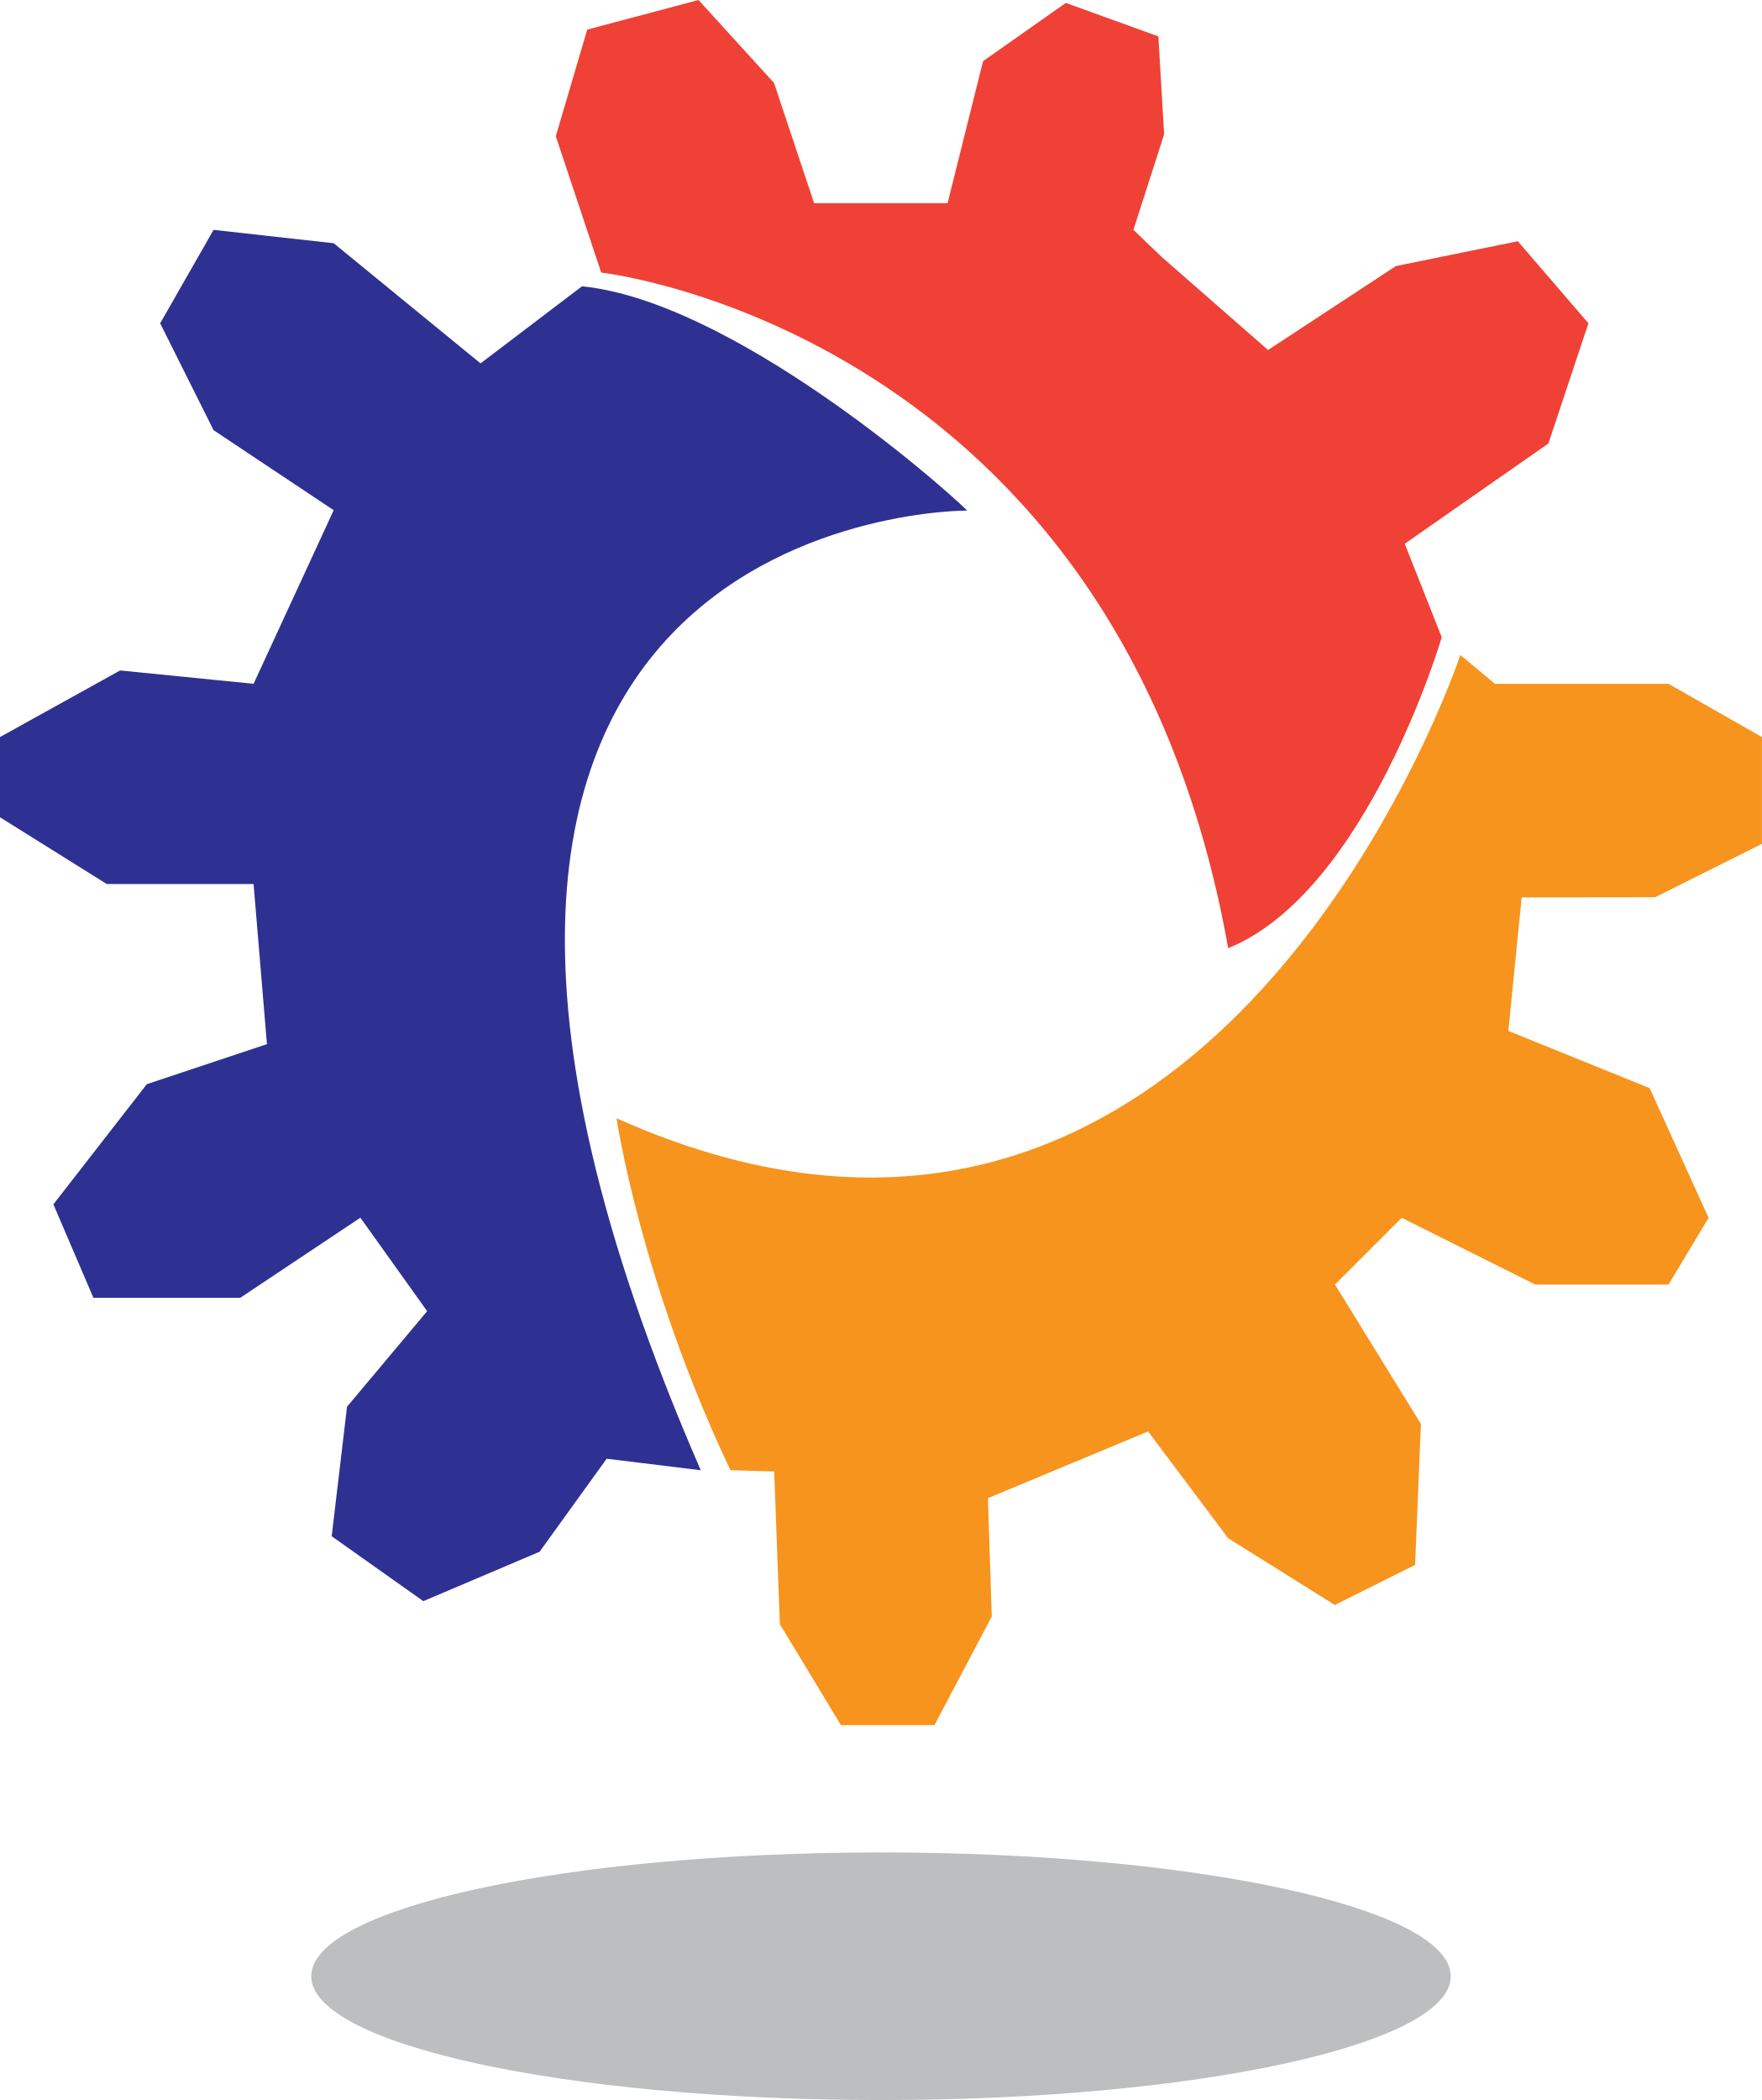
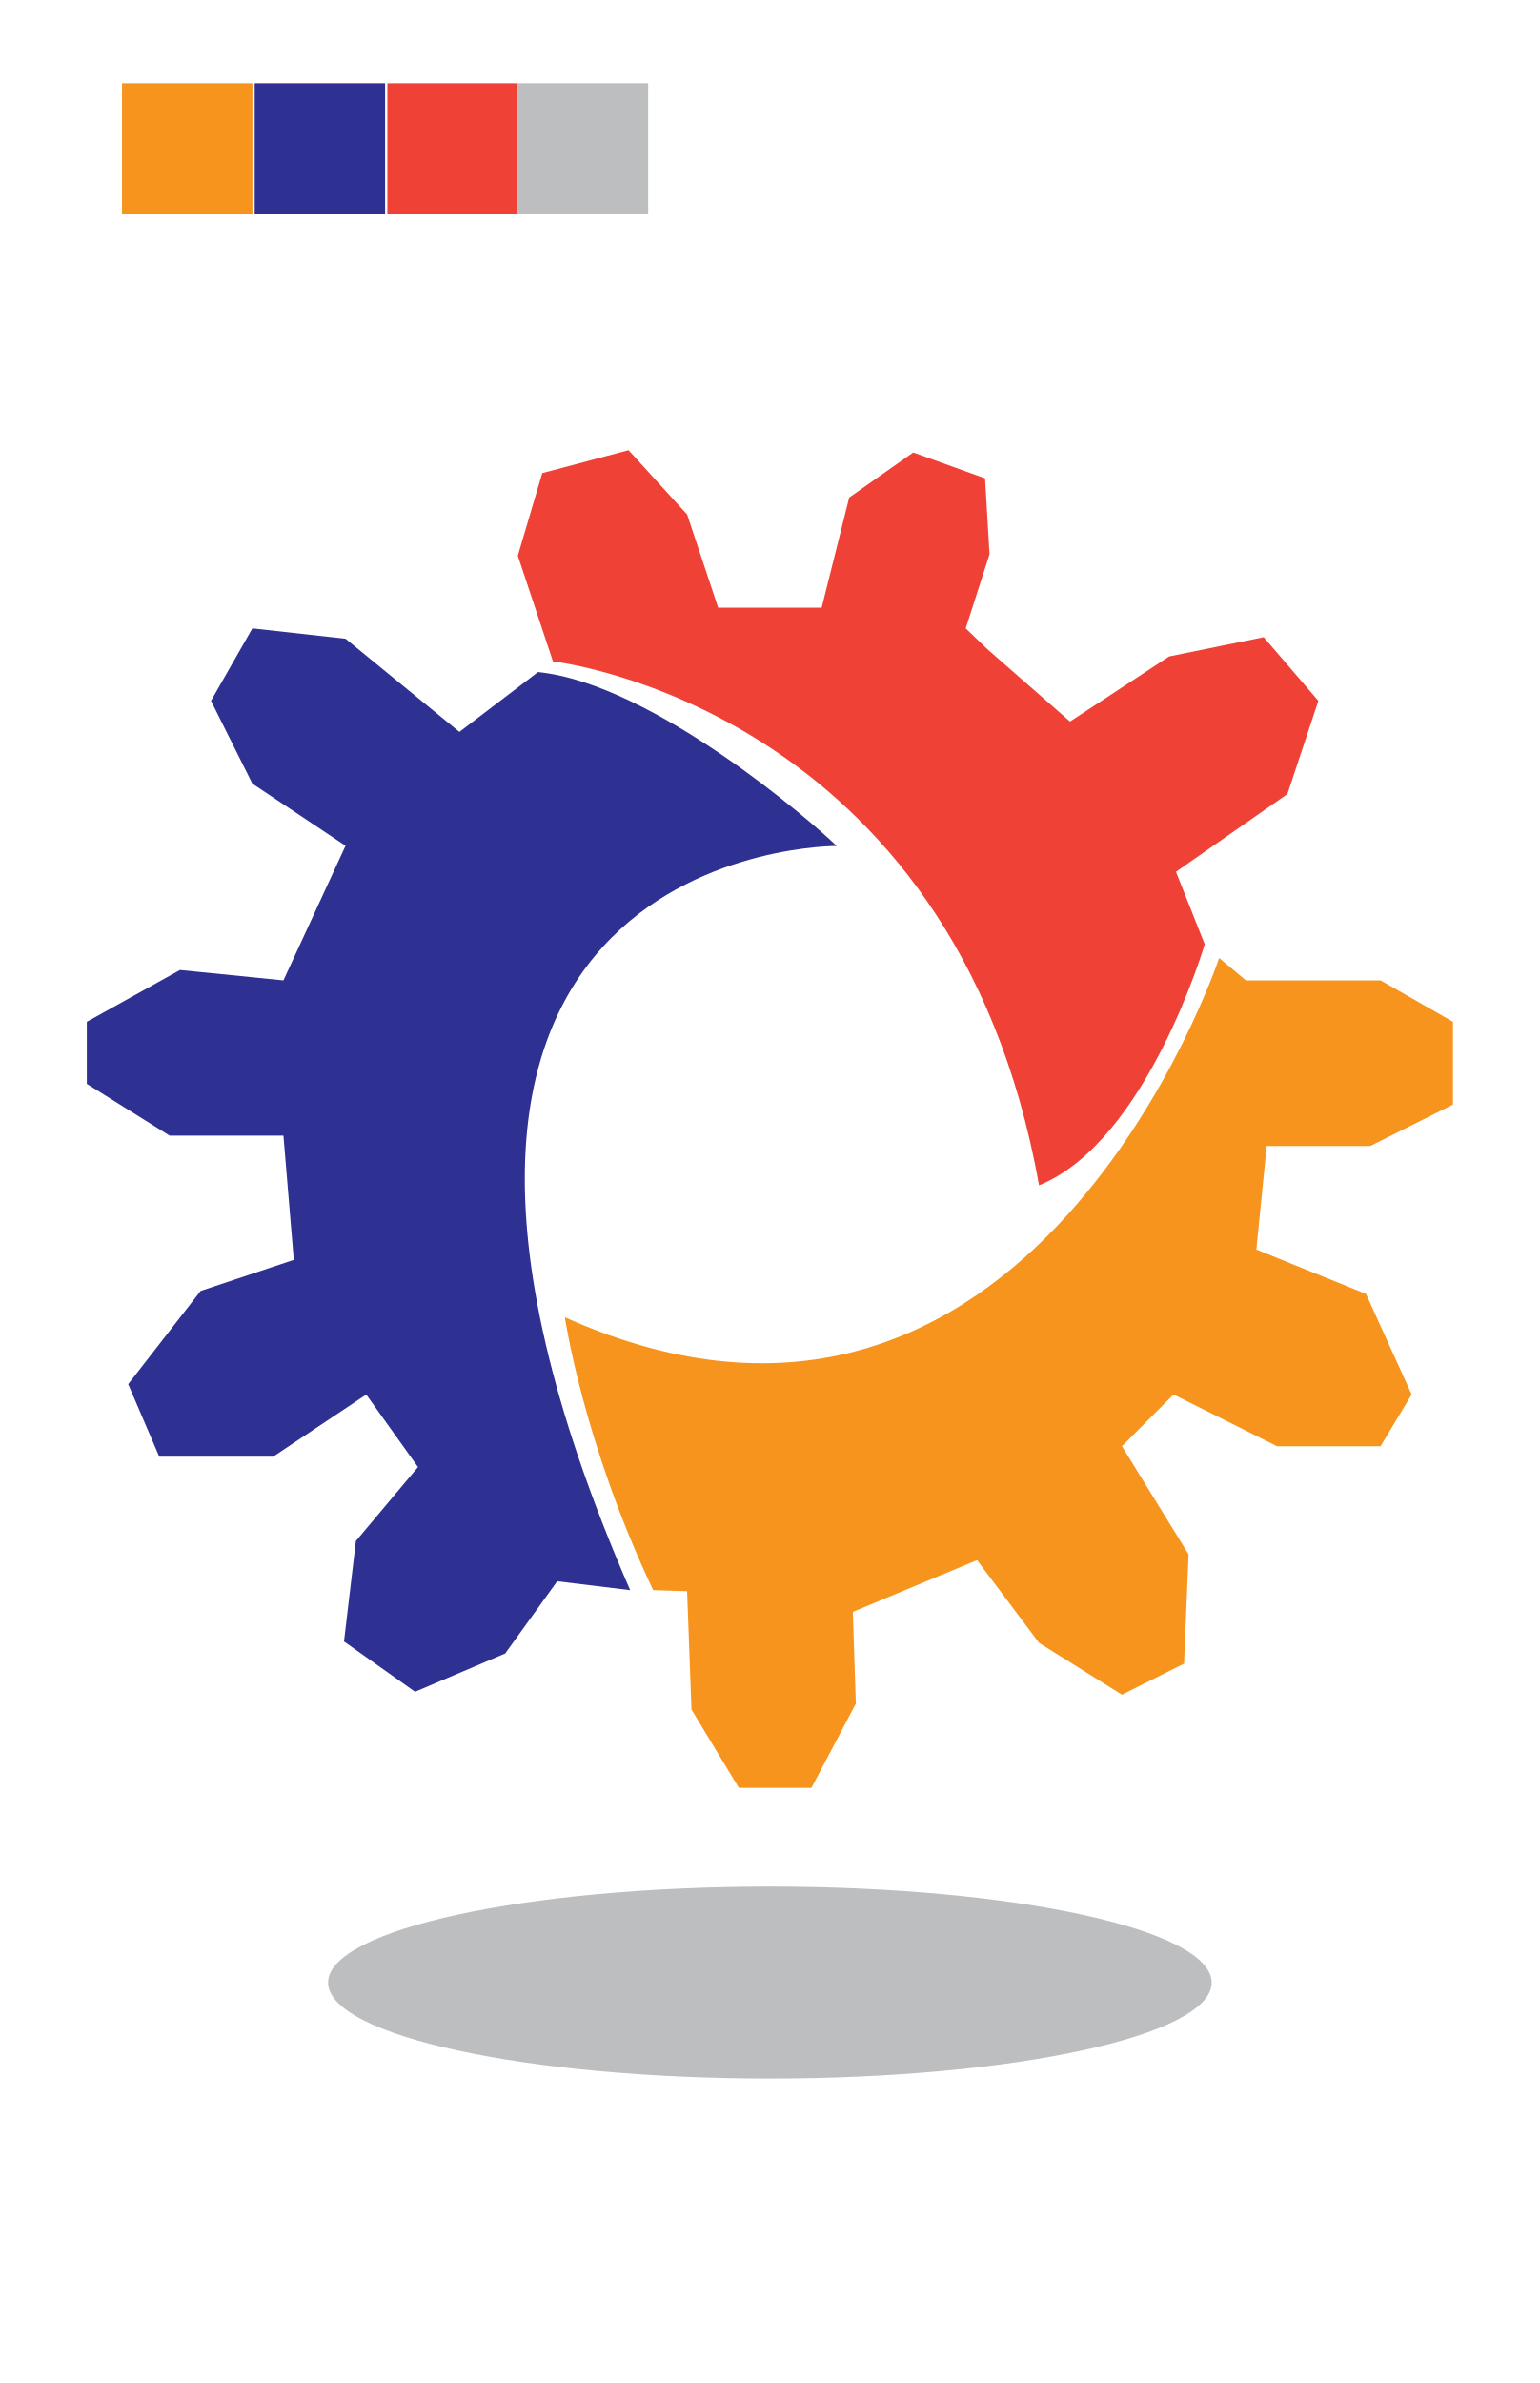
- <svg xmlns="http://www.w3.org/2000/svg" id="Layer_1" data-name="Layer 1" viewBox="0 0 459.07 547.05">
+ <svg xmlns="http://www.w3.org/2000/svg" id="Layer_1" data-name="Layer 1" viewBox="0 0 517.41 800.55">
  <defs>
    <style>.cls-1{fill:#2e3192;}.cls-2{fill:#ef4136;}.cls-3{fill:#f7941d;}.cls-4{fill:#bcbec0;}</style>
  </defs>
-   <path class="cls-1" d="M182.58,383C73.27,131.91,252,133,252,133c-7.53-7.42-61.53-54.5-100.36-58.42L125.2,94.66,86.94,63.36l-31.3-3.48L41.73,84.22l13.91,27.83,31.3,20.86L66.07,178.13,31.3,174.65,0,192V212.9l27.82,17.39H66.07L69.55,272l-31.3,10.43-24.34,31.3,10.43,24.35H62.6l31.3-20.87,17.39,24.35L90.42,366.45l-4,33.74,23.87,16.91,30.3-12.87L158.06,380Z" />
-   <path class="cls-2" d="M302.57,66.84l27.82,24.34,33.3-21.87,31.78-6.47,18.39,21.38-10.43,31.31L366,141.65,375.64,166S356.18,232.32,320,247C291.31,86,156.64,71,156.64,71l-11.83-35.5L153,7.71,182,0l19.68,21.62,10.43,31.3h34.78l9.25-37L277.7.76l24.11,8.72,1.5,25.5-8,24.9Z" />
-   <path class="cls-3" d="M396.47,233.77,393,268.55l36.82,14.91,15.35,33.78-10.43,17.39H400l-34.78-17.39-17.39,17.39,22.39,36.3-1.52,36.73L347.78,418.1,320,400.71l-20.87-27.82-41.73,17.38,1,30.83-14.92,28.3H219.1l-15.91-26.3-1.48-39.78-11.4-.34c-23.52-49.62-29.67-91.67-29.67-91.67,156.45,70,219.85-120.7,219.85-120.7l9,7.52h45.22L459.07,192v27.82l-27.82,13.91Z" />
-   <ellipse class="cls-4" cx="229.54" cy="514.81" rx="148.45" ry="32.25" />
+   <path class="cls-1" d="M211.75,534.2c-109.31-251.07,69.39-250,69.39-250-7.52-7.41-61.52-54.49-100.35-58.42l-26.42,20.1-38.26-31.3-31.3-3.48L70.9,235.44l13.91,27.83,31.3,20.86L95.24,329.35l-34.77-3.48-31.3,17.39v20.86L57,381.51H95.24l3.48,41.74-31.3,10.43L43.08,465l10.43,24.35H91.77l31.3-20.87,17.39,24.35-20.87,24.86-4,33.74,23.87,16.91,30.3-12.87,17.47-24.25Z" />
+   <path class="cls-2" d="M331.74,218.06l27.82,24.34,33.3-21.87,31.78-6.47L443,235.44,432.6,266.75l-37.45,26.12,9.66,24.33s-19.47,66.34-55.67,81c-28.66-161-163.33-176-163.33-176L174,186.7l8.21-27.77,29-7.7,19.68,21.61,10.43,31.3h34.78l9.25-37L306.87,152,331,160.7l1.5,25.5-8,24.9Z" />
+   <path class="cls-3" d="M425.64,385l-3.48,34.78L459,434.68l15.35,33.78L463.9,485.85H429.12l-34.78-17.39L377,485.85l22.39,36.3-1.52,36.73L377,569.32l-27.82-17.39-20.87-27.82-41.73,17.38,1,30.83-14.92,28.3H248.27l-15.91-26.3-1.48-39.78-11.4-.34c-23.52-49.62-29.67-91.66-29.67-91.66,156.45,70,219.85-120.71,219.85-120.71l9,7.52H463.9l24.34,13.91v27.82L460.42,385Z" />
+   <ellipse class="cls-4" cx="258.7" cy="666.03" rx="148.45" ry="32.25" />
+   <rect class="cls-3" x="41" y="27.98" width="43.82" height="43.82" />
+   <rect class="cls-1" x="85.58" y="27.98" width="43.82" height="43.82" />
+   <rect class="cls-2" x="130.16" y="27.98" width="43.82" height="43.82" />
+   <rect class="cls-4" x="173.98" y="27.98" width="43.82" height="43.82" />
</svg>
